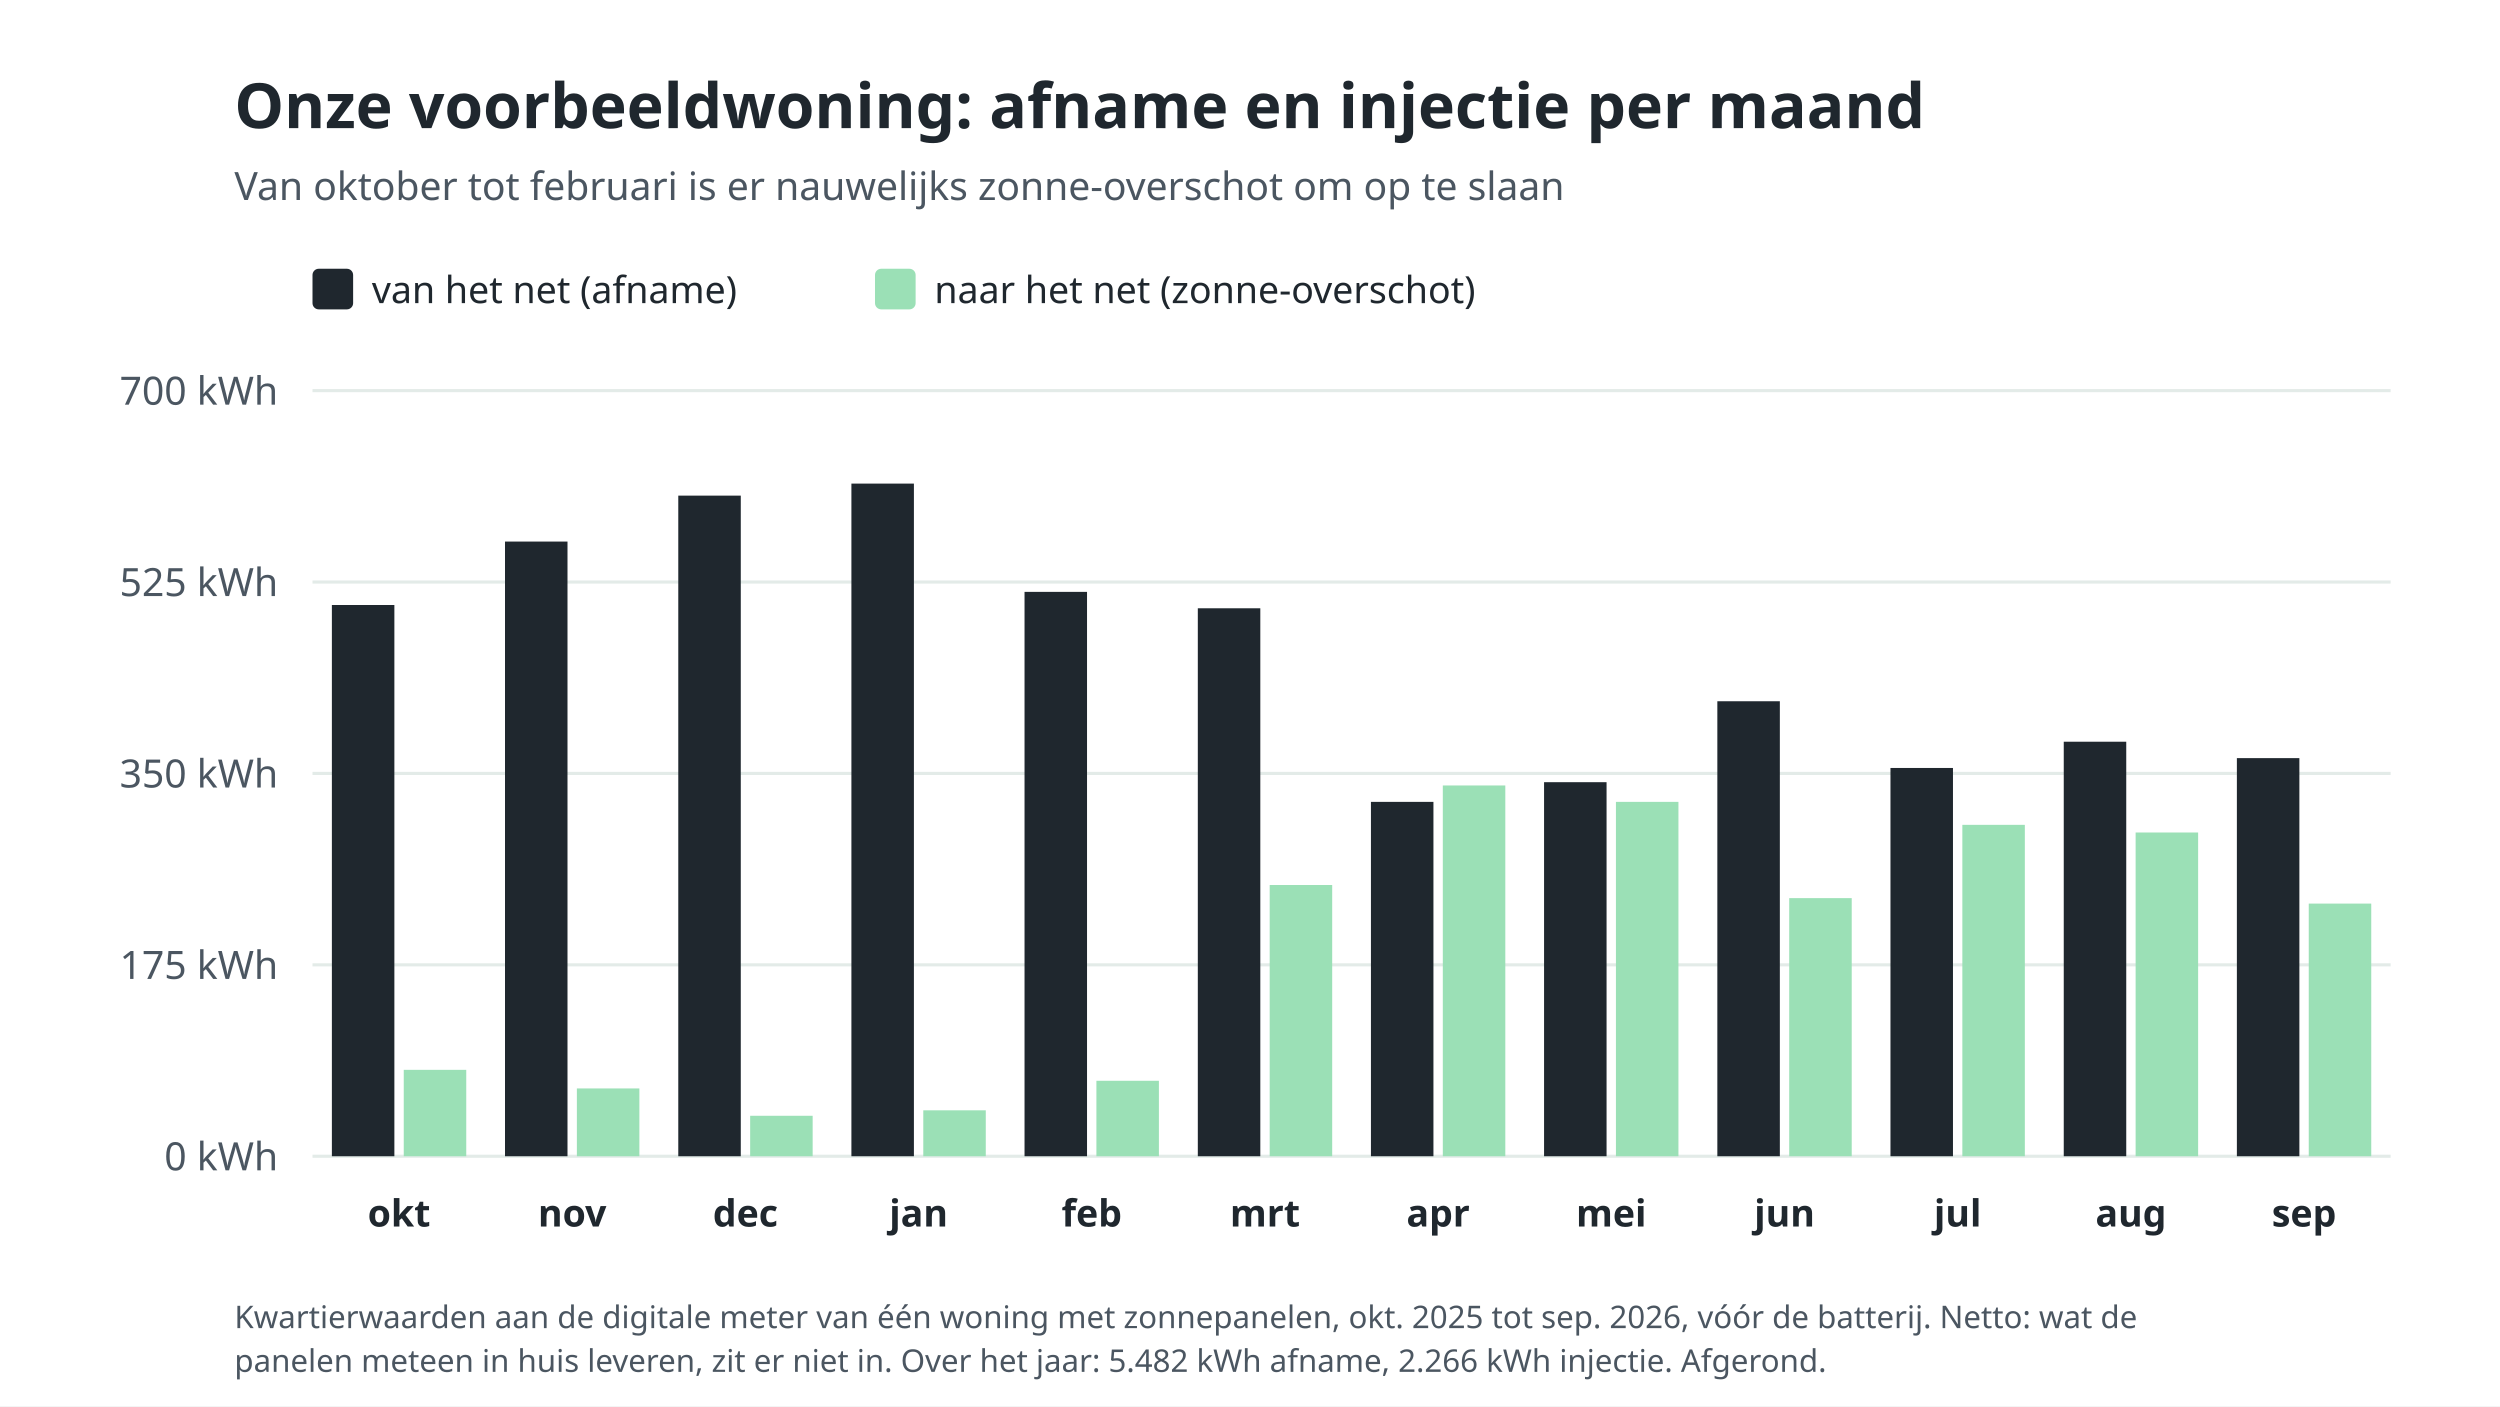
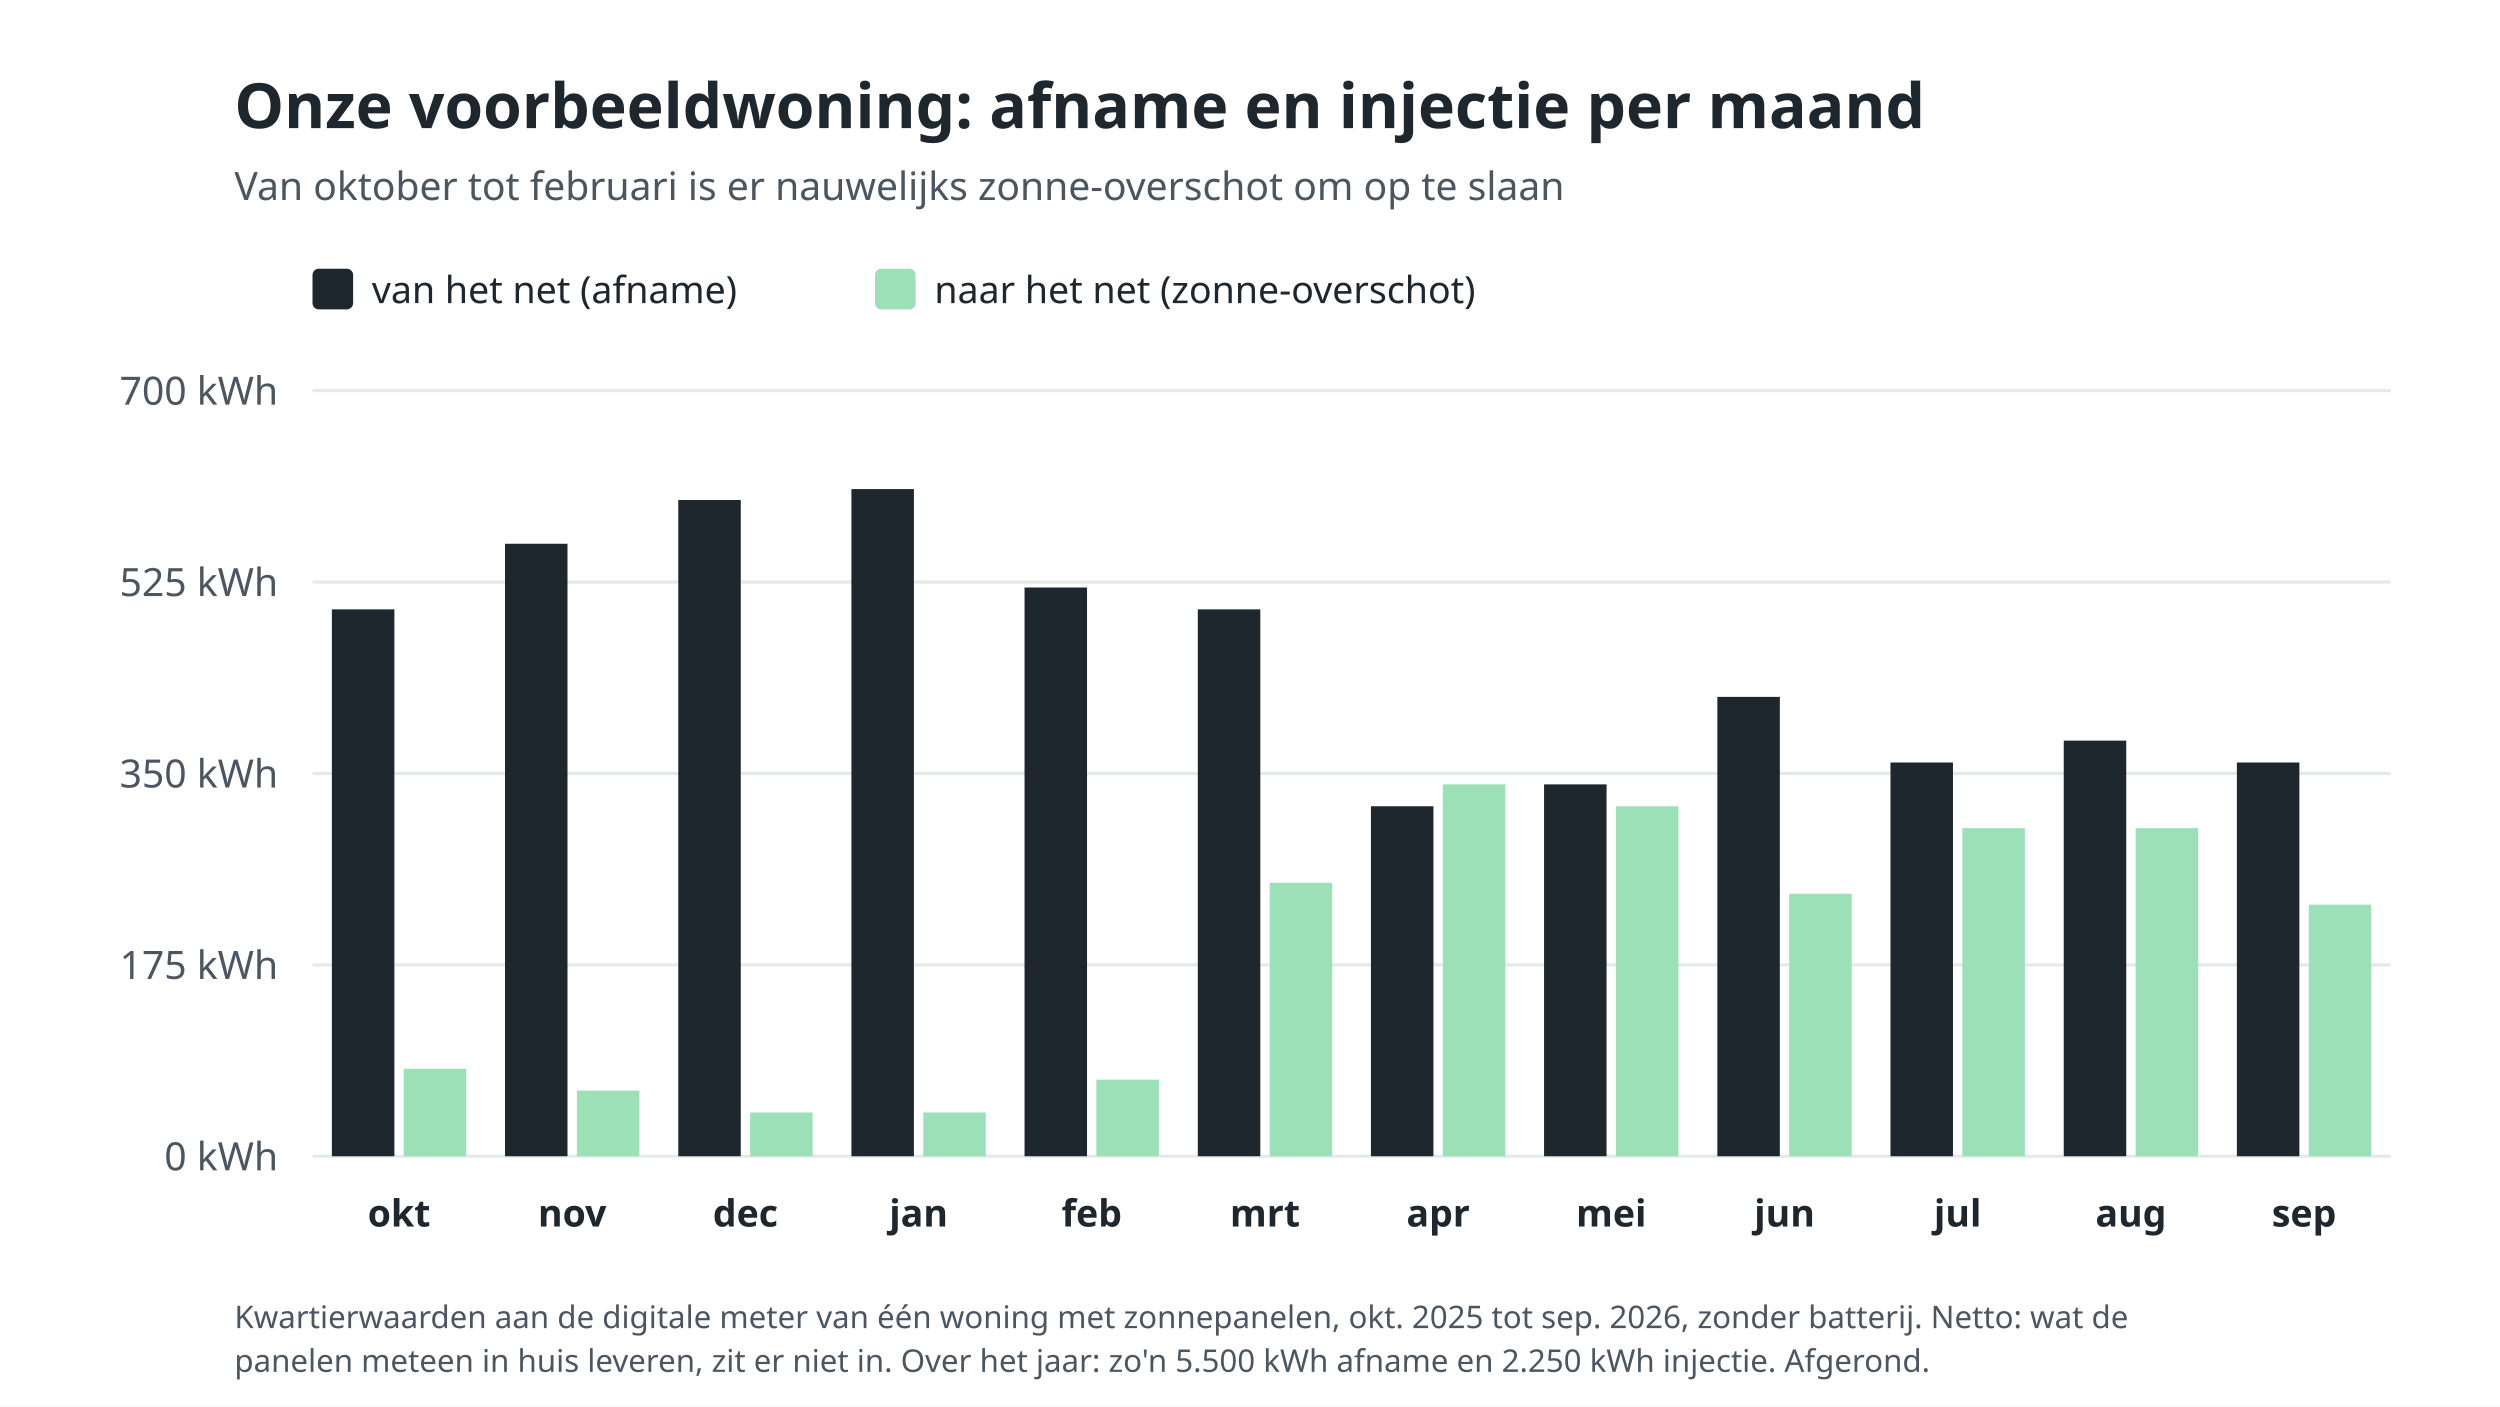
<svg xmlns="http://www.w3.org/2000/svg" viewBox="0 0 1600 900" width="1600" height="900" font-family="Instrument Sans, Segoe UI, sans-serif">
  <rect width="100%" height="100%" fill="#ffffff" />
  <text x="150" y="82" font-size="40" font-weight="650" fill="#1f272e">Onze voorbeeldwoning: afname en injectie per maand</text>
  <text x="150" y="128" font-size="25" fill="#4b5661">Van oktober tot februari is er nauwelijks zonne-overschot om op te slaan</text>
  <line x1="200" x2="1530" y1="740.0" y2="740.0" stroke="#e3ebe8" stroke-width="2" />
  <text x="178.0" y="749.0" font-size="25" fill="#4b5661" text-anchor="end">0 kWh</text>
  <line x1="200" x2="1530" y1="617.5" y2="617.5" stroke="#e3ebe8" stroke-width="2" />
  <text x="178.0" y="626.5" font-size="25" fill="#4b5661" text-anchor="end">175 kWh</text>
  <line x1="200" x2="1530" y1="495.0" y2="495.0" stroke="#e3ebe8" stroke-width="2" />
  <text x="178.0" y="504.0" font-size="25" fill="#4b5661" text-anchor="end">350 kWh</text>
  <line x1="200" x2="1530" y1="372.5" y2="372.5" stroke="#e3ebe8" stroke-width="2" />
  <text x="178.0" y="381.5" font-size="25" fill="#4b5661" text-anchor="end">525 kWh</text>
  <line x1="200" x2="1530" y1="250.0" y2="250.0" stroke="#e3ebe8" stroke-width="2" />
  <text x="178.0" y="259.0" font-size="25" fill="#4b5661" text-anchor="end">700 kWh</text>
  <rect x="200" y="172" width="26" height="26" rx="4" fill="#1f272e" />
  <text x="238.0" y="194.0" font-size="24" fill="#1f272e">van het net (afname)</text>
  <rect x="560" y="172" width="26" height="26" rx="4" fill="#9be0b6" />
  <text x="598.0" y="194.0" font-size="24" fill="#1f272e">naar het net (zonne-overschot)</text>
-   <rect x="212.4" y="387.2" width="40" height="352.8" fill="#1f272e" />
-   <rect x="258.4" y="684.7" width="40" height="55.3" fill="#9be0b6" />
+   <rect x="212.4" y="390.0" width="40" height="350.0" fill="#1f272e" />
+   <rect x="258.4" y="684.0" width="40" height="56.0" fill="#9be0b6" />
  <text x="255.4" y="785.0" font-size="24" fill="#1f272e" font-weight="600" text-anchor="middle">okt</text>
-   <rect x="323.2" y="346.6" width="40" height="393.4" fill="#1f272e" />
-   <rect x="369.2" y="696.6" width="40" height="43.4" fill="#9be0b6" />
+   <rect x="323.2" y="348.0" width="40" height="392.0" fill="#1f272e" />
+   <rect x="369.2" y="698.0" width="40" height="42.0" fill="#9be0b6" />
  <text x="366.2" y="785.0" font-size="24" fill="#1f272e" font-weight="600" text-anchor="middle">nov</text>
-   <rect x="434.1" y="317.2" width="40" height="422.8" fill="#1f272e" />
-   <rect x="480.1" y="714.1" width="40" height="25.9" fill="#9be0b6" />
+   <rect x="434.1" y="320.0" width="40" height="420.0" fill="#1f272e" />
+   <rect x="480.1" y="712.0" width="40" height="28.0" fill="#9be0b6" />
  <text x="477.1" y="785.0" font-size="24" fill="#1f272e" font-weight="600" text-anchor="middle">dec</text>
-   <rect x="544.9" y="309.5" width="40" height="430.5" fill="#1f272e" />
-   <rect x="590.9" y="710.6" width="40" height="29.4" fill="#9be0b6" />
+   <rect x="544.9" y="313.0" width="40" height="427.0" fill="#1f272e" />
+   <rect x="590.9" y="712.0" width="40" height="28.0" fill="#9be0b6" />
  <text x="587.9" y="785.0" font-size="24" fill="#1f272e" font-weight="600" text-anchor="middle">jan</text>
-   <rect x="655.7" y="378.8" width="40" height="361.2" fill="#1f272e" />
-   <rect x="701.7" y="691.7" width="40" height="48.3" fill="#9be0b6" />
+   <rect x="655.7" y="376.0" width="40" height="364.0" fill="#1f272e" />
+   <rect x="701.7" y="691.0" width="40" height="49.0" fill="#9be0b6" />
  <text x="698.7" y="785.0" font-size="24" fill="#1f272e" font-weight="600" text-anchor="middle">feb</text>
-   <rect x="766.6" y="389.3" width="40" height="350.7" fill="#1f272e" />
-   <rect x="812.6" y="566.4" width="40" height="173.6" fill="#9be0b6" />
+   <rect x="766.6" y="390.0" width="40" height="350.0" fill="#1f272e" />
+   <rect x="812.6" y="565.0" width="40" height="175.0" fill="#9be0b6" />
  <text x="809.6" y="785.0" font-size="24" fill="#1f272e" font-weight="600" text-anchor="middle">mrt</text>
-   <rect x="877.4" y="513.2" width="40" height="226.8" fill="#1f272e" />
-   <rect x="923.4" y="502.7" width="40" height="237.3" fill="#9be0b6" />
+   <rect x="877.4" y="516.0" width="40" height="224.0" fill="#1f272e" />
+   <rect x="923.4" y="502.0" width="40" height="238.0" fill="#9be0b6" />
  <text x="920.4" y="785.0" font-size="24" fill="#1f272e" font-weight="600" text-anchor="middle">apr</text>
-   <rect x="988.2" y="500.6" width="40" height="239.4" fill="#1f272e" />
-   <rect x="1034.2" y="513.2" width="40" height="226.8" fill="#9be0b6" />
+   <rect x="988.2" y="502.0" width="40" height="238.0" fill="#1f272e" />
+   <rect x="1034.2" y="516.0" width="40" height="224.0" fill="#9be0b6" />
  <text x="1031.2" y="785.0" font-size="24" fill="#1f272e" font-weight="600" text-anchor="middle">mei</text>
-   <rect x="1099.1" y="448.8" width="40" height="291.2" fill="#1f272e" />
-   <rect x="1145.1" y="574.8" width="40" height="165.2" fill="#9be0b6" />
+   <rect x="1099.1" y="446.0" width="40" height="294.0" fill="#1f272e" />
+   <rect x="1145.1" y="572.0" width="40" height="168.0" fill="#9be0b6" />
  <text x="1142.1" y="785.0" font-size="24" fill="#1f272e" font-weight="600" text-anchor="middle">jun</text>
-   <rect x="1209.9" y="491.5" width="40" height="248.5" fill="#1f272e" />
-   <rect x="1255.9" y="527.9" width="40" height="212.1" fill="#9be0b6" />
+   <rect x="1209.9" y="488.0" width="40" height="252.0" fill="#1f272e" />
+   <rect x="1255.9" y="530.0" width="40" height="210.0" fill="#9be0b6" />
  <text x="1252.9" y="785.0" font-size="24" fill="#1f272e" font-weight="600" text-anchor="middle">jul</text>
-   <rect x="1320.8" y="474.7" width="40" height="265.3" fill="#1f272e" />
-   <rect x="1366.8" y="532.8" width="40" height="207.2" fill="#9be0b6" />
+   <rect x="1320.8" y="474.0" width="40" height="266.0" fill="#1f272e" />
+   <rect x="1366.8" y="530.0" width="40" height="210.0" fill="#9be0b6" />
  <text x="1363.8" y="785.0" font-size="24" fill="#1f272e" font-weight="600" text-anchor="middle">aug</text>
-   <rect x="1431.6" y="485.2" width="40" height="254.8" fill="#1f272e" />
-   <rect x="1477.6" y="578.3" width="40" height="161.7" fill="#9be0b6" />
+   <rect x="1431.6" y="488.0" width="40" height="252.0" fill="#1f272e" />
+   <rect x="1477.6" y="579.0" width="40" height="161.0" fill="#9be0b6" />
  <text x="1474.6" y="785.0" font-size="24" fill="#1f272e" font-weight="600" text-anchor="middle">sep</text>
-   <text x="150.0" y="850.0" font-size="20" fill="#4b5661">Kwartierwaarden aan de digitale meter van één woning met zonnepanelen, okt. 2025 tot sep. 2026, vóór de batterij. Netto: wat de</text>
-   <text x="150.0" y="878.0" font-size="20" fill="#4b5661">panelen meteen in huis leveren, zit er niet in. Over het jaar: 5.482 kWh afname, 2.266 kWh injectie. Afgerond.</text>
+   <text x="150.0" y="850.0" font-size="20" fill="#4b5661">Kwartierwaarden aan de digitale meter van één woning met zonnepanelen, okt. 2025 tot sep. 2026, zonder batterij. Netto: wat de</text>
+   <text x="150.0" y="878.0" font-size="20" fill="#4b5661">panelen meteen in huis leveren, zit er niet in. Over het jaar: zo'n 5.500 kWh afname en 2.250 kWh injectie. Afgerond.</text>
</svg>
